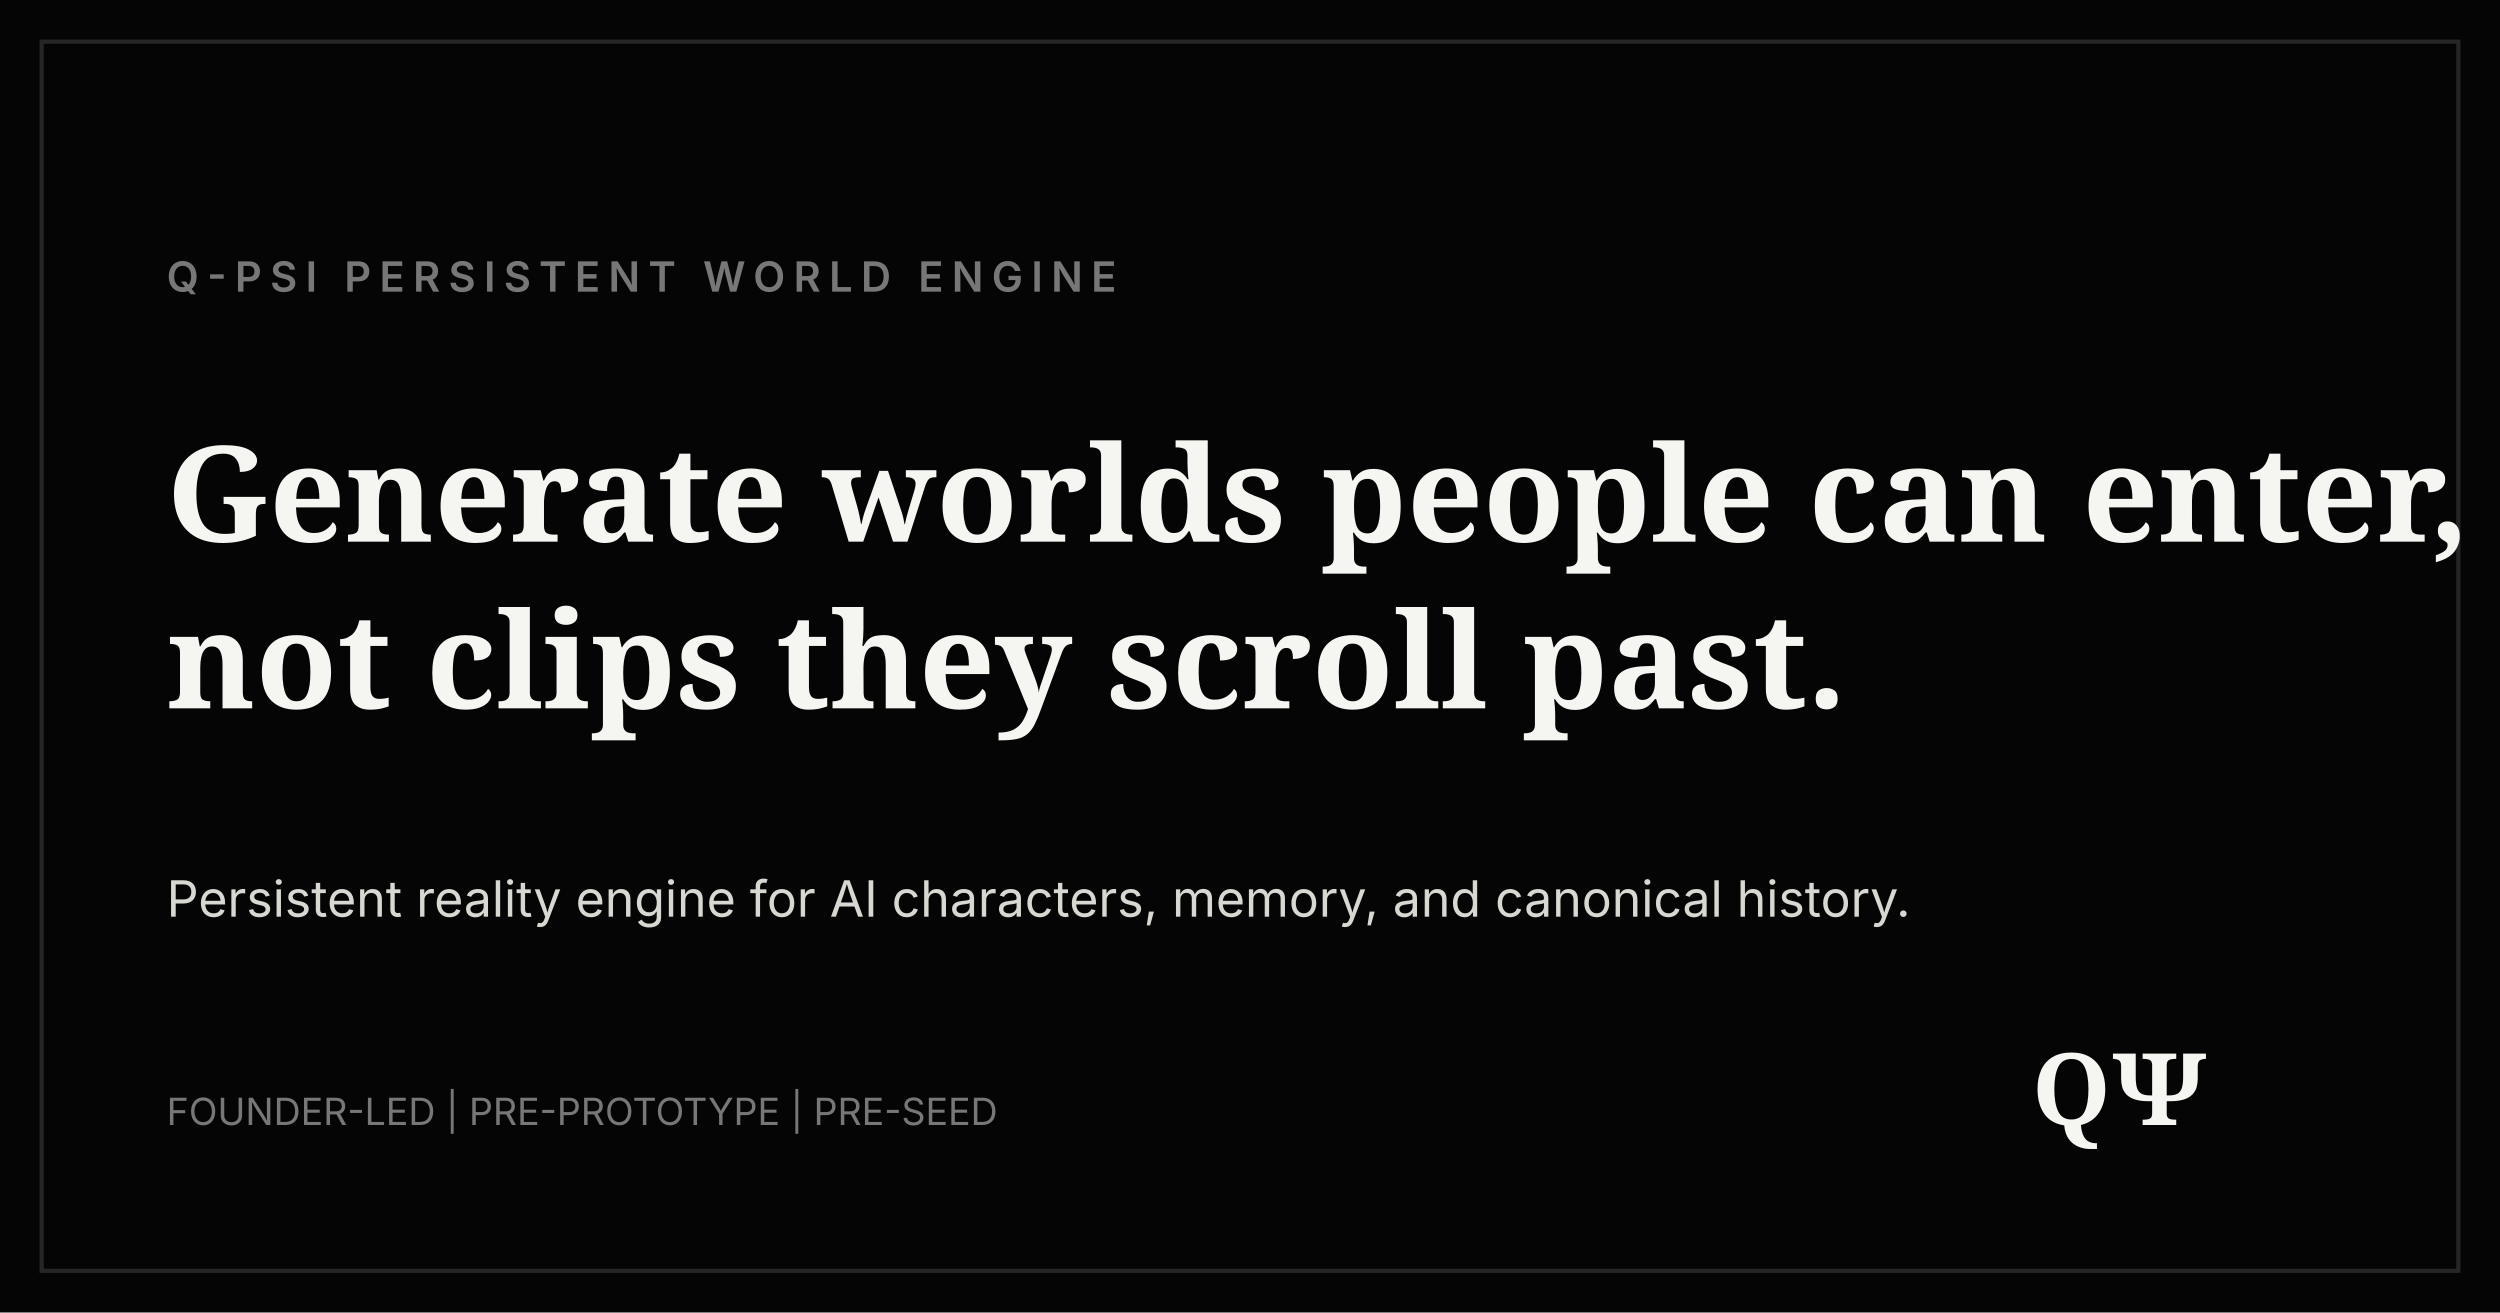
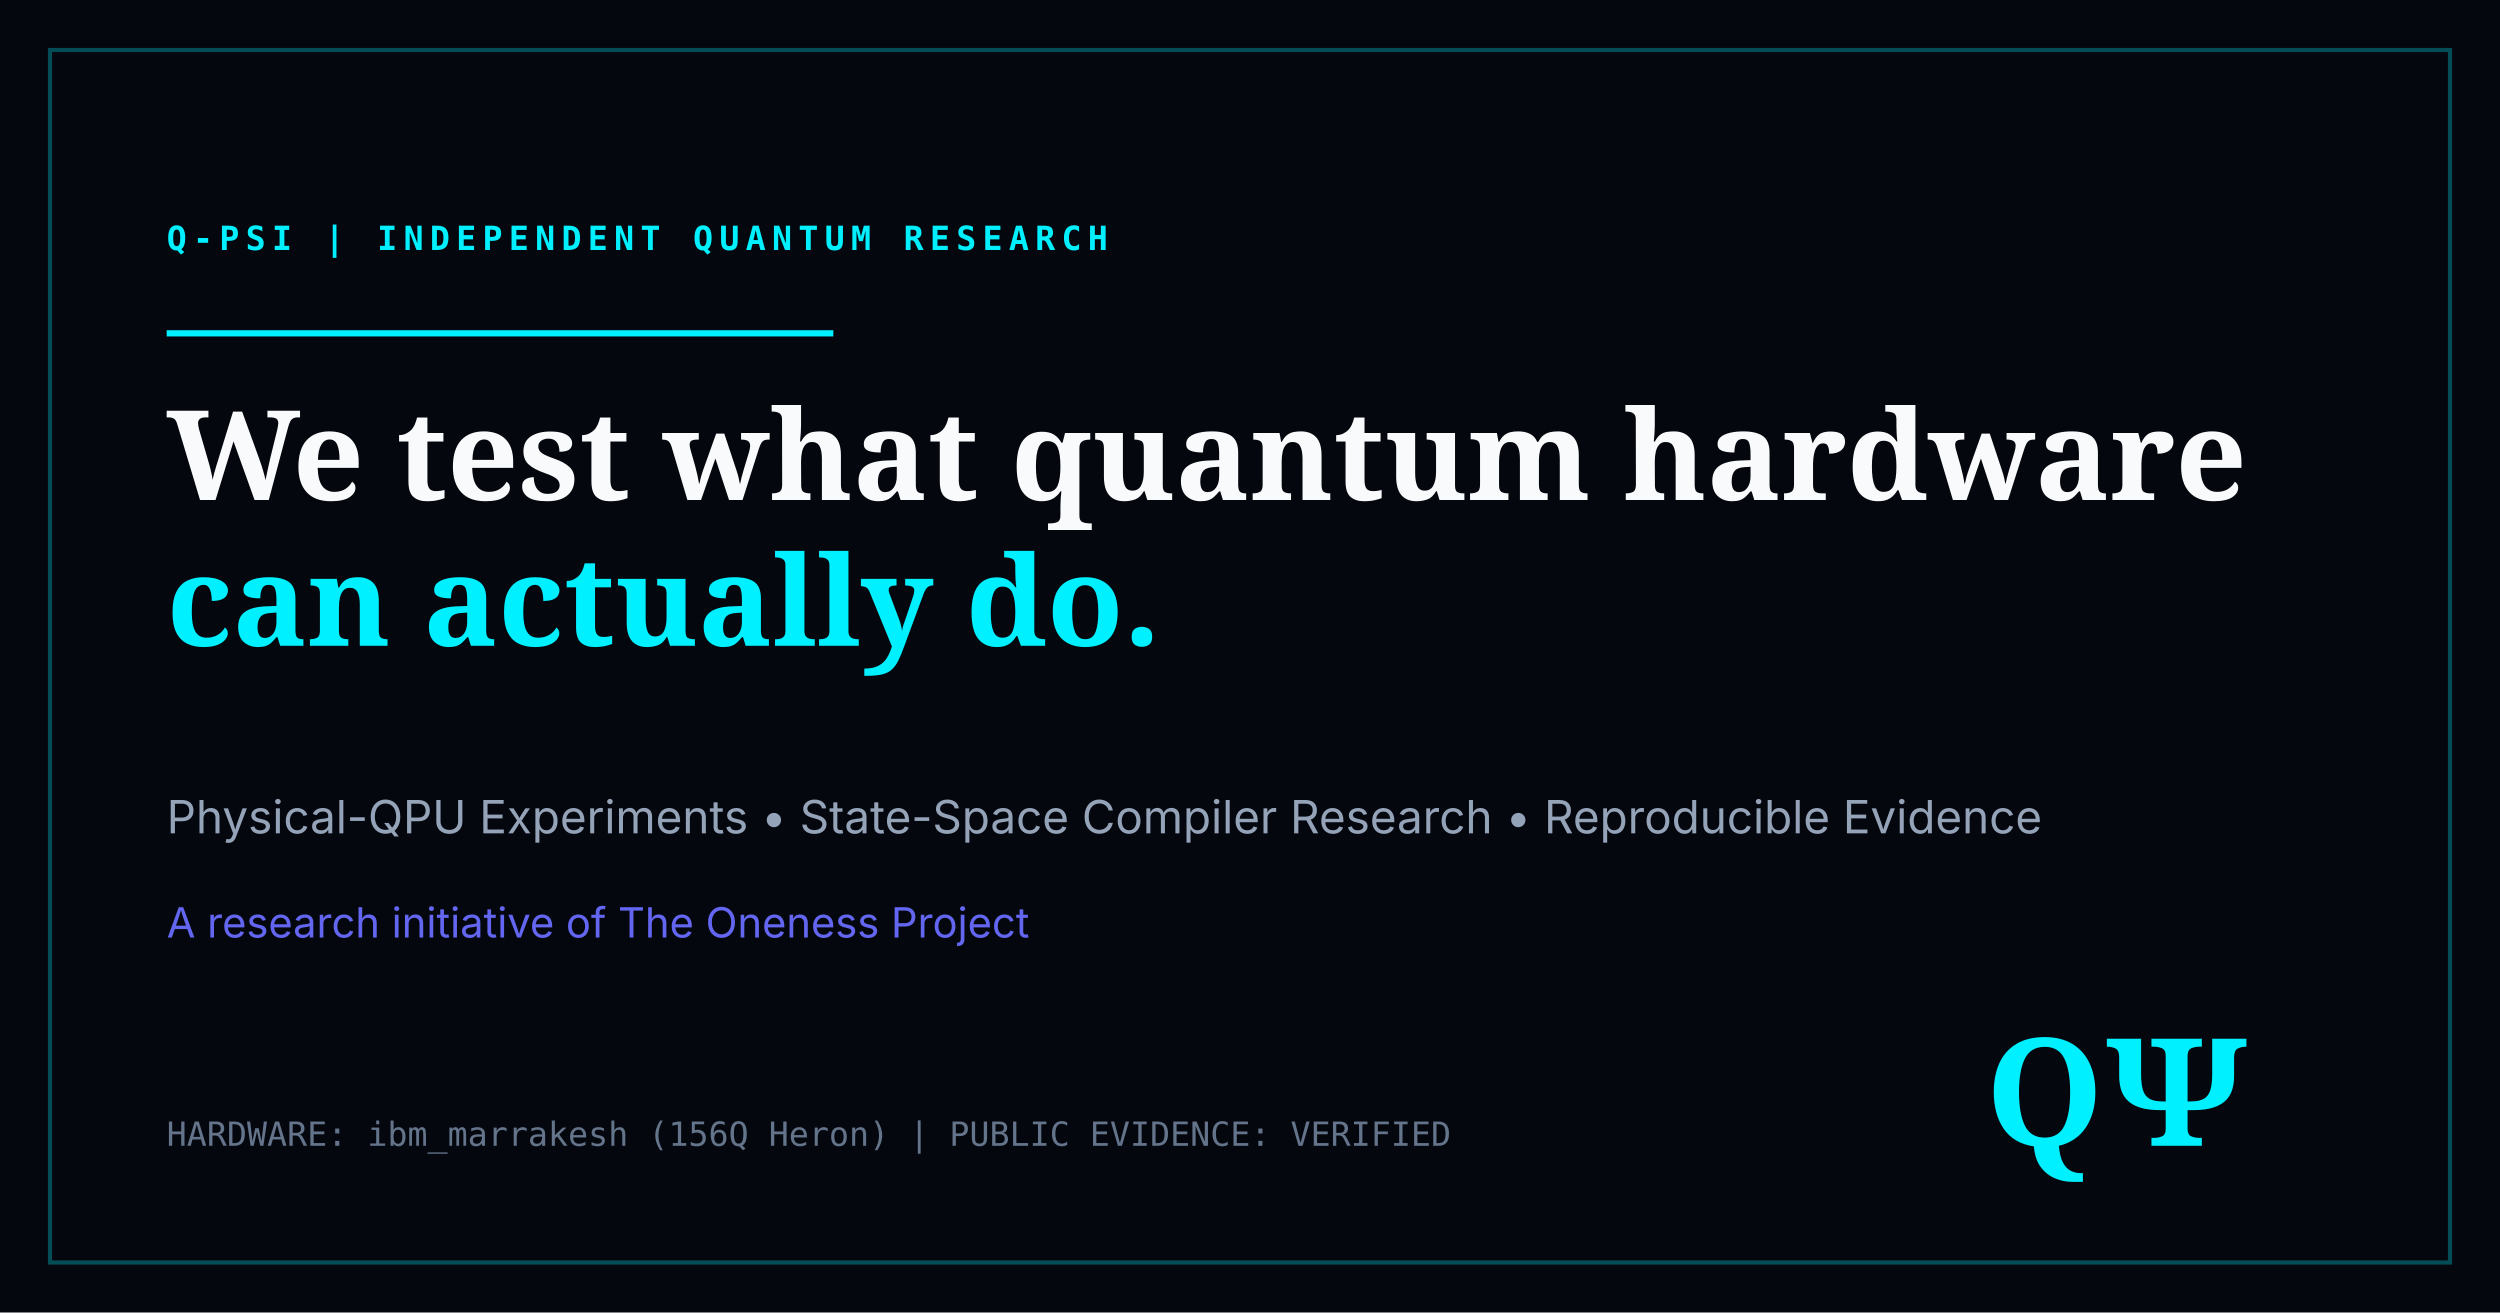
<svg xmlns="http://www.w3.org/2000/svg" width="1200" height="630" viewBox="0 0 1200 630" fill="none">
-   <rect width="1200" height="630" fill="#050505" />
-   <rect x="20" y="20" width="1160" height="590" stroke="#F5F5F2" stroke-width="2" stroke-opacity="0.14" />
-   <text x="80" y="140" font-family="Inter, sans-serif" font-size="20" font-weight="600" fill="#777777" letter-spacing="4">Q-PSI PERSISTENT WORLD ENGINE</text>
-   <text x="80" y="260" font-family="Georgia, serif" font-size="64" font-weight="bold" fill="#F5F5F2">Generate worlds people can enter,</text>
-   <text x="80" y="340" font-family="Georgia, serif" font-size="64" font-weight="bold" fill="#F5F5F2">not clips they scroll past.</text>
-   <text x="80" y="440" font-family="Inter, sans-serif" font-size="24" fill="#D8D8D2">Persistent reality engine for AI characters, memory, and canonical history.</text>
-   <text x="80" y="540" font-family="Inter, monospace" font-size="18" fill="#777777">FOUNDER-LED | PRE-PROTOTYPE | PRE-SEED</text>
-   <text x="1060" y="540" font-family="Georgia, serif" font-size="48" font-weight="bold" fill="#F5F5F2" text-anchor="end">QΨ</text>
+   <rect width="1200" height="630" fill="#05070E" />
+   <rect x="24" y="24" width="1152" height="582" stroke="#00F0FF" stroke-width="2" stroke-opacity="0.3" />
+   <line x1="80" y1="160" x2="400" y2="160" stroke="#00F0FF" stroke-width="3" />
+   <text x="80" y="120" font-family="'JetBrains Mono', monospace" font-size="16" font-weight="bold" fill="#00F0FF" letter-spacing="3">Q-PSI | INDEPENDENT QUANTUM RESEARCH</text>
+   <text x="80" y="240" font-family="'Cormorant Garamond', Georgia, serif" font-size="60" font-weight="bold" fill="#F8FAFC">We test what quantum hardware</text>
+   <text x="80" y="310" font-family="'Cormorant Garamond', Georgia, serif" font-size="60" font-weight="bold" fill="#00F0FF">can actually do.</text>
+   <text x="80" y="400" font-family="'Inter', sans-serif" font-size="22" fill="#94A3B8">Physical-QPU Experiments • State-Space Compiler Research • Reproducible Evidence</text>
+   <text x="80" y="450" font-family="'Inter', sans-serif" font-size="20" fill="#6366F1">A research initiative of The Oneness Project</text>
+   <text x="80" y="550" font-family="'JetBrains Mono', monospace" font-size="16" fill="#64748B">HARDWARE: ibm_marrakesh (156Q Heron) | PUBLIC EVIDENCE: VERIFIED</text>
+   <text x="1080" y="550" font-family="'Cormorant Garamond', Georgia, serif" font-size="72" font-weight="bold" fill="#00F0FF" text-anchor="end">QΨ</text>
</svg>
